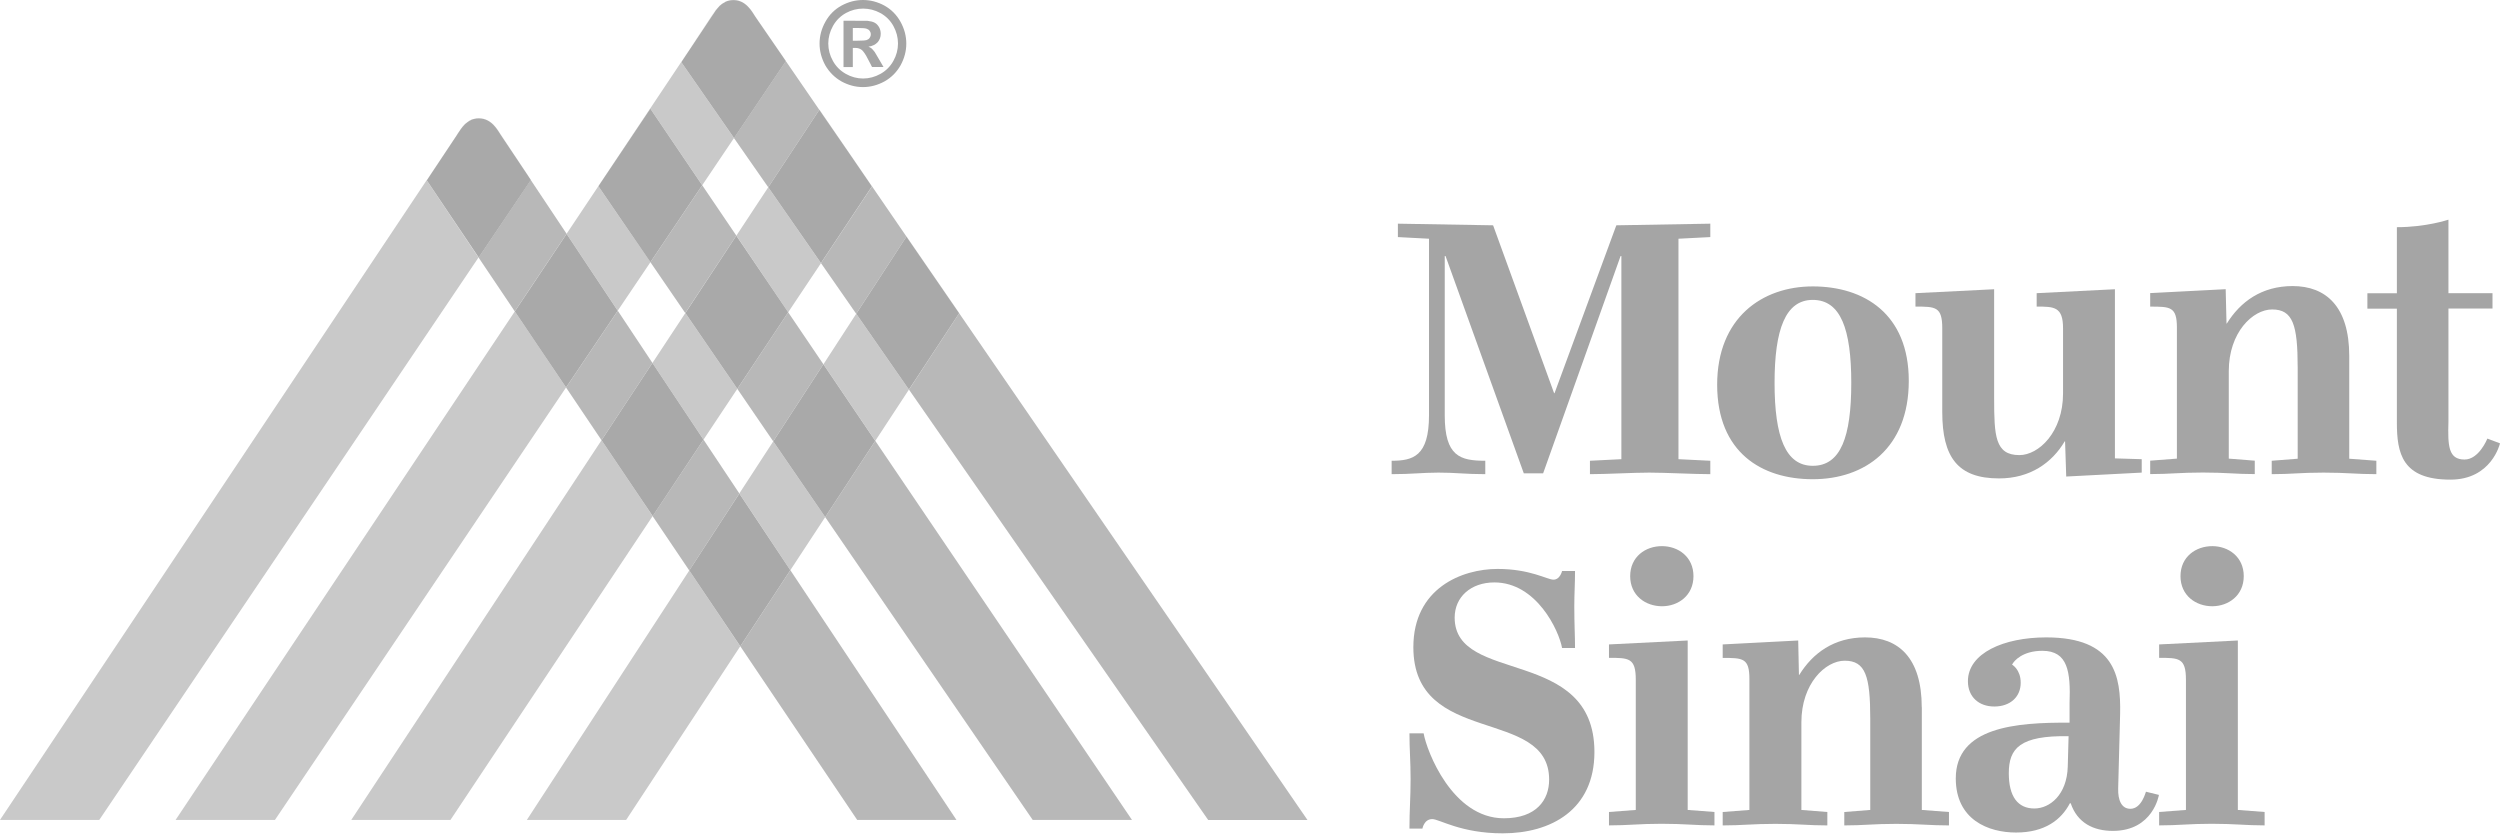
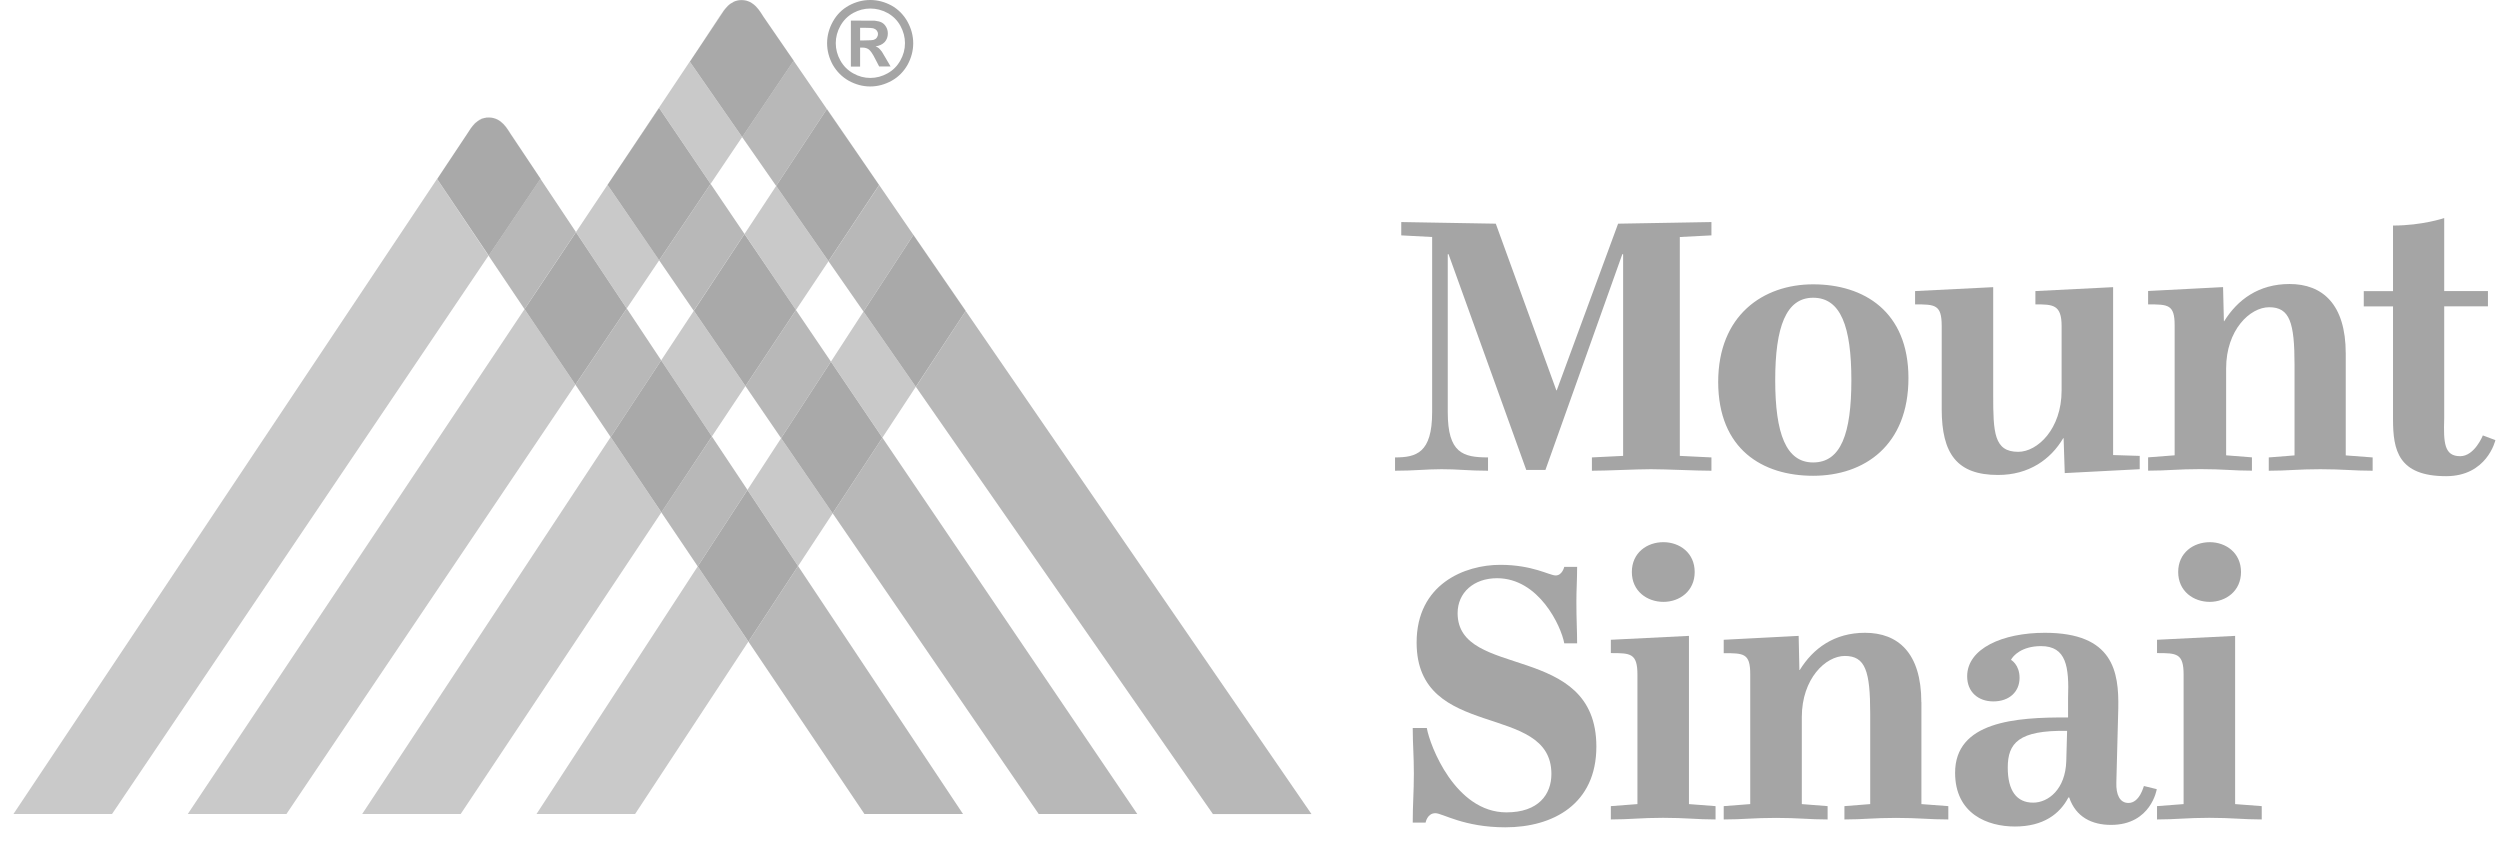
- <svg xmlns="http://www.w3.org/2000/svg" width="96" height="32" viewBox="0 0 96 32" fill="none">
+ <svg xmlns="http://www.w3.org/2000/svg" width="119" height="40" viewBox="0 0 119 40" fill="none">
  <g opacity="0.4">
-     <path d="M28.278 9.047L30.267 11.99L31.525 10.106L29.501 7.191L28.278 9.047Z" fill="#777777" />
-     <path d="M33.486 7.157V7.154L31.465 4.211L31.462 4.218L32.682 5.989L33.486 7.157Z" fill="#777777" />
-     <path d="M26.317 12.021L25.054 13.937L27.015 16.882L28.313 14.932L26.317 12.021Z" fill="#777777" />
-     <path d="M23.099 16.904L13.489 31.485H17.298L25.06 19.819L24.663 19.225L23.099 16.904Z" fill="#777777" />
-     <path d="M34.808 9.085L36.832 12.027L36.835 12.024L34.811 9.082L34.808 9.085Z" fill="#777777" />
-     <path d="M26.468 21.907L20.231 31.485H24.044L28.425 24.818L26.468 21.907Z" fill="#777777" />
-     <path d="M32.878 12.05L31.621 13.987L33.613 16.93H33.61L34.902 14.961L34.699 14.669L32.878 12.05Z" fill="#777777" />
-     <path d="M28.391 18.949V18.952V18.949L29.273 20.274L30.349 21.895L31.687 19.857L29.692 16.949L28.391 18.949Z" fill="#777777" />
-     <path d="M27.982 0.022C27.959 0.028 27.941 0.038 27.919 0.044C27.938 0.038 27.956 0.028 27.982 0.022Z" fill="#777777" />
-     <path d="M24.976 4.173L26.965 7.11V7.113L28.185 5.301L26.158 2.383L23.043 7.053L24.976 4.173Z" fill="#777777" />
-     <path d="M24.976 10.068L23.837 8.407L22.977 7.15L21.757 8.978L23.721 11.93L24.976 10.068Z" fill="#777777" />
-     <path d="M29.014 0.653L30.177 2.346V2.343L29.017 0.653C28.885 0.462 28.66 0.003 28.163 0.003C28.097 0.003 28.038 0.01 27.985 0.025C28.041 0.013 28.097 0.007 28.16 0.007C28.657 0.003 28.882 0.462 29.014 0.653Z" fill="#777777" />
-     <path d="M19.768 11.959L6.743 31.485H10.558L21.736 14.879L20.697 13.334L19.768 11.959Z" fill="#777777" />
-     <path d="M18.374 9.889L16.381 6.924L0 31.485H3.812L18.374 9.889Z" fill="#777777" />
-     <path d="M18.205 4.563C18.152 4.576 18.105 4.595 18.058 4.617C18.105 4.598 18.152 4.579 18.205 4.563Z" fill="#777777" />
-     <path d="M18.386 4.541C18.883 4.541 19.108 5.003 19.24 5.188L20.288 6.761L19.243 5.185C19.112 5 18.886 4.541 18.386 4.541C18.323 4.541 18.264 4.547 18.208 4.56C18.264 4.55 18.32 4.541 18.386 4.541Z" fill="#777777" />
-     <path d="M28.428 24.818L32.916 31.485H36.728L30.349 21.895L29.166 23.694L28.428 24.818Z" fill="#4E4E4E" />
-     <path d="M25.054 13.937L23.722 11.931V11.934L21.736 14.88L23.099 16.905L24.006 15.526L25.054 13.937Z" fill="#4E4E4E" />
-     <path d="M27.015 16.882L25.06 19.819L26.468 21.907L28.391 18.949L27.015 16.882Z" fill="#4E4E4E" />
-     <path d="M21.758 8.978L20.285 6.767L20.306 6.798L20.366 6.89L20.372 6.896L20.381 6.912L18.377 9.889L19.768 11.958L20.247 11.239L21.758 8.978Z" fill="#4E4E4E" />
-     <path d="M17.536 5.191C17.567 5.15 17.605 5.091 17.645 5.025C17.677 4.978 17.711 4.931 17.748 4.884C17.755 4.874 17.761 4.868 17.767 4.858C17.664 4.984 17.589 5.116 17.536 5.191L16.516 6.721L17.536 5.191Z" fill="#4E4E4E" />
-     <path d="M17.946 4.688C17.949 4.688 17.949 4.685 17.946 4.688C17.88 4.732 17.82 4.792 17.77 4.852C17.773 4.849 17.782 4.842 17.786 4.839C17.836 4.786 17.886 4.732 17.946 4.688Z" fill="#4E4E4E" />
-     <path d="M18.058 4.616C18.027 4.632 17.998 4.654 17.97 4.673C17.97 4.673 17.973 4.673 17.977 4.67C18.005 4.651 18.03 4.632 18.058 4.616Z" fill="#4E4E4E" />
-     <path d="M25.054 13.937L27.015 16.883L25.054 13.937Z" fill="#4E4E4E" />
-     <path d="M23.099 16.905L24.01 15.526L23.099 16.905L24.663 19.226L23.099 16.905Z" fill="#4E4E4E" />
-     <path d="M28.391 18.952V18.949L26.465 21.907L28.391 18.952Z" fill="#4E4E4E" />
-     <path d="M30.349 21.895L29.166 23.697L30.349 21.895L29.27 20.274L30.349 21.895Z" fill="#4E4E4E" />
-     <path d="M23.721 11.93L21.757 8.981L23.721 11.93Z" fill="#4E4E4E" />
-     <path d="M19.768 11.958L20.25 11.239L19.768 11.958L20.697 13.334L19.768 11.958Z" fill="#4E4E4E" />
-     <path d="M19.237 5.191C19.105 5.003 18.88 4.544 18.383 4.544C18.883 4.544 19.108 5.003 19.237 5.191Z" fill="#4E4E4E" />
-     <path d="M17.645 5.025C17.673 4.981 17.711 4.931 17.748 4.884C17.714 4.931 17.676 4.981 17.645 5.025Z" fill="#4E4E4E" />
-     <path d="M19.237 5.191L20.306 6.802L20.285 6.764L19.237 5.191Z" fill="#4E4E4E" />
-     <path d="M18.202 4.563C18.149 4.576 18.102 4.595 18.058 4.617C18.027 4.629 18.001 4.651 17.976 4.67C18.042 4.626 18.118 4.589 18.202 4.563Z" fill="#4E4E4E" />
-     <path d="M20.372 6.896L20.382 6.912L18.374 9.886L20.382 6.912L20.372 6.896Z" fill="#4E4E4E" />
-     <path d="M17.789 4.84C17.836 4.786 17.886 4.736 17.949 4.689C17.886 4.733 17.833 4.783 17.789 4.84Z" fill="#4E4E4E" />
-     <path d="M27.722 0.148C27.722 0.148 27.725 0.148 27.725 0.145C27.656 0.195 27.6 0.251 27.546 0.311C27.549 0.308 27.556 0.305 27.559 0.298C27.609 0.245 27.662 0.195 27.722 0.148Z" fill="#4E4E4E" />
-     <path d="M32.879 12.05L34.809 9.085L33.486 7.157L31.525 10.103L32.879 12.05Z" fill="#4E4E4E" />
-     <path d="M29.501 7.192L31.462 4.218L30.176 2.346L28.184 5.301L29.501 7.192Z" fill="#4E4E4E" />
-     <path d="M27.916 0.047C27.853 0.069 27.794 0.098 27.743 0.132C27.743 0.132 27.747 0.132 27.75 0.129C27.803 0.094 27.856 0.066 27.916 0.047Z" fill="#4E4E4E" />
-     <path d="M34.905 14.961L46.395 31.489H50.208L36.832 12.028L34.905 14.961Z" fill="#4E4E4E" />
-     <path d="M27.312 0.65C27.343 0.606 27.38 0.546 27.424 0.477C27.452 0.436 27.487 0.389 27.521 0.342C27.527 0.333 27.534 0.326 27.54 0.317C27.434 0.443 27.362 0.574 27.305 0.65L26.154 2.383L26.267 2.211L27.312 0.65Z" fill="#4E4E4E" />
-     <path d="M32.682 5.989L31.462 4.214L32.682 5.989Z" fill="#4E4E4E" />
-     <path d="M32.879 12.05L34.808 9.085L32.879 12.05Z" fill="#4E4E4E" />
-     <path d="M36.832 12.028L34.905 14.961L34.702 14.669L34.905 14.961L36.832 12.028Z" fill="#4E4E4E" />
-     <path d="M27.562 0.299C27.609 0.245 27.659 0.195 27.722 0.148C27.662 0.195 27.609 0.245 27.562 0.299Z" fill="#4E4E4E" />
-     <path d="M27.979 0.022C27.957 0.028 27.938 0.038 27.916 0.044C27.856 0.066 27.8 0.094 27.75 0.126C27.819 0.085 27.891 0.044 27.979 0.022Z" fill="#4E4E4E" />
-     <path d="M27.424 0.48C27.453 0.436 27.487 0.392 27.522 0.345C27.487 0.389 27.453 0.436 27.424 0.48Z" fill="#4E4E4E" />
-     <path d="M33.486 7.157L32.682 5.989L33.486 7.157Z" fill="#292929" />
-     <path d="M29.501 7.191L31.524 10.102L29.501 7.191Z" fill="#292929" />
-     <path d="M31.525 10.103L33.482 7.157L31.525 10.103Z" fill="#292929" />
-     <path d="M31.462 4.217L29.501 7.191L31.462 4.217Z" fill="#292929" />
-     <path d="M31.524 10.102L33.482 7.157L32.682 5.988L31.462 4.217L29.501 7.191L31.524 10.102Z" fill="#292929" />
-     <path d="M32.879 12.05L34.699 14.669L32.879 12.05Z" fill="#292929" />
-     <path d="M34.808 9.085L36.832 12.028L34.808 9.085Z" fill="#292929" />
-     <path d="M32.879 12.05L34.699 14.669L34.902 14.961L36.832 12.028L34.808 9.085L32.879 12.05Z" fill="#292929" />
-     <path d="M22.977 7.151L23.043 7.05L22.977 7.151Z" fill="#4E4E4E" />
-     <path d="M24.976 10.068L26.314 12.021L28.275 9.047L26.965 7.113L26.158 8.312L24.976 10.068Z" fill="#4E4E4E" />
-     <path d="M39.656 31.485H43.468L33.611 16.929L31.687 19.856L39.656 31.485Z" fill="#4E4E4E" />
-     <path d="M30.267 11.993L28.313 14.932L29.692 16.949L30.17 16.214L31.618 13.987L30.267 11.993Z" fill="#4E4E4E" />
-     <path d="M26.318 12.021L28.313 14.932L26.318 12.021Z" fill="#4E4E4E" />
-     <path d="M31.687 19.857L29.692 16.949L30.17 16.214L29.692 16.949L31.687 19.857L33.61 16.93L31.687 19.857Z" fill="#4E4E4E" />
-     <path d="M26.965 7.113L26.158 8.312L26.965 7.113Z" fill="#4E4E4E" />
-     <path d="M22.977 7.151L24.973 4.17L23.043 7.05L22.977 7.151L23.837 8.407L22.977 7.151Z" fill="#4E4E4E" />
-     <path d="M27.725 0.145C27.731 0.142 27.738 0.135 27.744 0.132C27.741 0.135 27.731 0.142 27.725 0.145Z" fill="#292929" />
-     <path d="M27.543 0.318C27.543 0.318 27.547 0.314 27.55 0.311C27.547 0.314 27.543 0.318 27.543 0.318Z" fill="#292929" />
-     <path d="M28.184 5.301L26.154 2.383L28.184 5.301Z" fill="#292929" />
-     <path d="M28.16 0C28.094 0 28.038 0.009 27.984 0.019C27.981 0.019 27.981 0.019 27.978 0.019C28.035 0.009 28.094 0 28.16 0Z" fill="#292929" />
-     <path d="M30.177 2.343L29.014 0.65L30.177 2.343Z" fill="#292929" />
-     <path d="M27.309 0.65C27.343 0.609 27.378 0.546 27.425 0.48C27.381 0.546 27.343 0.609 27.309 0.65Z" fill="#292929" />
-     <path d="M27.753 0.129C27.753 0.129 27.75 0.129 27.747 0.132C27.741 0.135 27.734 0.141 27.728 0.145C27.728 0.145 27.725 0.145 27.725 0.148C27.731 0.141 27.744 0.135 27.753 0.129Z" fill="#292929" />
-     <path d="M27.562 0.298C27.559 0.301 27.55 0.308 27.55 0.311C27.547 0.311 27.547 0.314 27.543 0.317C27.534 0.327 27.531 0.333 27.525 0.345C27.537 0.33 27.55 0.314 27.562 0.298Z" fill="#292929" />
-     <path d="M27.312 0.65L26.27 2.211L26.154 2.383L27.312 0.65Z" fill="#292929" />
-     <path d="M28.184 5.301L30.176 2.346L28.184 5.301Z" fill="#292929" />
-     <path d="M29.013 0.653C28.885 0.462 28.657 0.003 28.163 0.003C28.097 0.003 28.038 0.01 27.981 0.025C27.894 0.047 27.822 0.085 27.753 0.132C27.744 0.138 27.731 0.145 27.722 0.151C27.662 0.195 27.609 0.248 27.565 0.302C27.553 0.314 27.537 0.333 27.525 0.349C27.487 0.393 27.456 0.44 27.428 0.484C27.384 0.55 27.346 0.613 27.315 0.653L26.161 2.387L28.188 5.304L30.18 2.349L29.013 0.653Z" fill="#292929" />
-     <path d="M23.838 8.407L24.976 10.069L24.979 10.065L23.838 8.407Z" fill="#292929" />
-     <path d="M26.965 7.113L24.976 4.17V4.174L26.965 7.113Z" fill="#292929" />
-     <path d="M24.976 10.068L26.158 8.312L24.976 10.068Z" fill="#292929" />
-     <path d="M26.158 8.312L26.965 7.113L24.973 4.173L22.977 7.15L23.837 8.407L24.976 10.068L26.158 8.312Z" fill="#292929" />
-     <path d="M28.275 9.05L30.267 11.993L28.275 9.05Z" fill="#292929" />
-     <path d="M28.313 14.932L30.267 11.993V11.99L28.313 14.932Z" fill="#292929" />
-     <path d="M28.275 9.048L26.318 12.022L28.275 9.051V9.048Z" fill="#292929" />
-     <path d="M28.275 9.05L26.318 12.021L28.313 14.932L30.268 11.99L28.275 9.05Z" fill="#292929" />
-     <path d="M33.61 16.93L31.618 13.987L33.61 16.93Z" fill="#292929" />
-     <path d="M31.618 13.987L30.17 16.217L31.618 13.987Z" fill="#292929" />
-     <path d="M30.17 16.214L29.692 16.949L31.687 19.857L33.61 16.93L31.618 13.987L30.17 16.214Z" fill="#292929" />
-     <path d="M17.77 4.858C17.77 4.858 17.77 4.853 17.776 4.853C17.77 4.858 17.77 4.858 17.77 4.858Z" fill="#292929" />
-     <path d="M17.948 4.685C17.954 4.682 17.961 4.676 17.967 4.673C17.964 4.676 17.957 4.682 17.948 4.685Z" fill="#292929" />
-     <path d="M16.381 6.924L16.516 6.72L16.381 6.924Z" fill="#292929" />
-     <path d="M18.377 9.889L16.382 6.925H16.378L18.377 9.889Z" fill="#292929" />
-     <path d="M18.387 4.541C18.324 4.541 18.264 4.547 18.208 4.56H18.205C18.258 4.55 18.318 4.541 18.387 4.541Z" fill="#292929" />
-     <path d="M17.789 4.839C17.786 4.843 17.777 4.849 17.773 4.852C17.773 4.852 17.773 4.855 17.77 4.855C17.764 4.864 17.758 4.874 17.751 4.88C17.761 4.868 17.777 4.852 17.789 4.839Z" fill="#292929" />
-     <path d="M17.976 4.669C17.976 4.669 17.973 4.669 17.97 4.673C17.964 4.676 17.957 4.682 17.951 4.685L17.948 4.688C17.954 4.682 17.967 4.676 17.976 4.669Z" fill="#292929" />
-     <path d="M16.381 6.925L17.538 5.188L16.516 6.721L16.381 6.925Z" fill="#292929" />
-     <path d="M20.366 6.89L20.306 6.802L20.372 6.896L20.366 6.89Z" fill="#292929" />
-     <path d="M17.535 5.191C17.567 5.151 17.605 5.091 17.645 5.025C17.605 5.091 17.567 5.147 17.535 5.191Z" fill="#292929" />
-     <path d="M19.237 5.191C19.109 5.003 18.884 4.544 18.386 4.544C18.321 4.544 18.261 4.551 18.205 4.566C18.12 4.588 18.046 4.626 17.98 4.67C17.97 4.676 17.958 4.683 17.952 4.689C17.889 4.733 17.839 4.786 17.792 4.836C17.78 4.852 17.764 4.865 17.755 4.88C17.714 4.928 17.68 4.978 17.651 5.022C17.608 5.085 17.57 5.144 17.542 5.188L16.388 6.925L18.383 9.889L20.388 6.915L20.378 6.9L20.313 6.802L19.237 5.191Z" fill="#292929" />
-     <path d="M20.694 13.334L21.736 14.879L20.694 13.334Z" fill="#292929" />
-     <path d="M21.758 8.978L20.25 11.239L21.758 8.978Z" fill="#292929" />
-     <path d="M23.722 11.931L21.736 14.88L23.722 11.931Z" fill="#292929" />
-     <path d="M20.25 11.239L19.768 11.959L20.694 13.334L21.736 14.879L23.722 11.933L21.758 8.981L20.25 11.239Z" fill="#292929" />
-     <path d="M24.663 19.226L25.06 19.819L24.663 19.226Z" fill="#292929" />
-     <path d="M25.054 13.937L24.006 15.526L25.054 13.937Z" fill="#292929" />
-     <path d="M27.015 16.882L25.06 19.819L27.015 16.882Z" fill="#292929" />
-     <path d="M24.006 15.526L23.099 16.905L24.663 19.225L25.064 19.819L27.015 16.883L25.054 13.937L24.006 15.526Z" fill="#292929" />
-     <path d="M26.467 21.907L28.425 24.818L26.467 21.907Z" fill="#292929" />
-     <path d="M28.391 18.952L29.27 20.274L28.391 18.952Z" fill="#292929" />
-     <path d="M28.428 24.819L29.166 23.694L28.428 24.819Z" fill="#292929" />
-     <path d="M28.428 24.818L29.166 23.694L30.349 21.895L29.27 20.274L28.391 18.952L26.467 21.907L28.428 24.818Z" fill="#292929" />
-     <path d="M32.748 1.84H32.841C32.941 1.84 33.023 1.865 33.088 1.915C33.154 1.966 33.239 2.088 33.336 2.283L33.486 2.572H33.926L33.717 2.214C33.645 2.088 33.601 2.013 33.589 1.997C33.536 1.931 33.498 1.884 33.47 1.862C33.442 1.837 33.398 1.815 33.348 1.793C33.498 1.771 33.614 1.714 33.698 1.626C33.779 1.535 33.82 1.425 33.82 1.297C33.82 1.202 33.798 1.118 33.755 1.042C33.711 0.967 33.658 0.91 33.589 0.873C33.52 0.835 33.429 0.813 33.314 0.8C33.273 0.797 33.082 0.797 32.748 0.797H32.391V2.575H32.748V1.84ZM32.748 1.074H32.891C33.098 1.074 33.226 1.083 33.276 1.102C33.326 1.118 33.367 1.146 33.395 1.184C33.423 1.221 33.439 1.265 33.439 1.316C33.439 1.369 33.423 1.413 33.395 1.454C33.367 1.495 33.326 1.523 33.279 1.538C33.229 1.554 33.101 1.564 32.891 1.564H32.748V1.074Z" fill="#1D1D1D" />
-     <path d="M32.31 3.125C32.572 3.269 32.851 3.344 33.138 3.344C33.426 3.344 33.704 3.269 33.967 3.125C34.23 2.977 34.433 2.77 34.583 2.506C34.727 2.242 34.802 1.963 34.802 1.674C34.802 1.382 34.727 1.102 34.577 0.832C34.427 0.565 34.22 0.358 33.961 0.214C33.698 0.072 33.423 0 33.138 0C32.854 0 32.578 0.072 32.316 0.214C32.053 0.358 31.847 0.562 31.697 0.832C31.547 1.099 31.471 1.382 31.471 1.674C31.471 1.963 31.547 2.242 31.69 2.506C31.844 2.77 32.05 2.977 32.31 3.125ZM31.987 0.995C32.109 0.779 32.275 0.616 32.485 0.499C32.694 0.386 32.913 0.33 33.145 0.33C33.373 0.33 33.595 0.386 33.804 0.499C34.017 0.616 34.183 0.779 34.305 0.995C34.424 1.212 34.483 1.435 34.483 1.671C34.483 1.906 34.424 2.129 34.305 2.34C34.186 2.553 34.02 2.72 33.811 2.836C33.598 2.955 33.376 3.015 33.142 3.015C32.91 3.015 32.688 2.955 32.478 2.836C32.266 2.716 32.1 2.55 31.984 2.34C31.866 2.129 31.806 1.903 31.806 1.671C31.806 1.438 31.866 1.212 31.987 0.995Z" fill="#1D1D1D" />
-     <path d="M57.035 18.208V17.693C56.069 17.693 55.478 17.526 55.478 15.947V9.832H55.509L58.514 18.176H59.256L62.23 9.832H62.261V17.633L61.054 17.693V18.208C61.657 18.208 62.73 18.148 63.334 18.148C63.937 18.148 65.073 18.208 65.676 18.208V17.693L64.453 17.633V9.167L65.676 9.104V8.589L62.067 8.652L59.694 15.099H59.678L57.335 8.652L53.679 8.589V9.104L54.874 9.167V15.947C54.874 17.526 54.255 17.693 53.439 17.693V18.208C54.192 18.208 54.633 18.148 55.237 18.148C55.844 18.145 56.281 18.208 57.035 18.208Z" fill="#1D1D1D" />
-     <path d="M69.61 18.402C71.602 18.402 73.297 17.219 73.297 14.625C73.297 12.046 71.574 10.998 69.61 10.998C67.674 10.998 65.939 12.197 65.939 14.775C65.942 17.372 67.646 18.402 69.61 18.402ZM69.61 11.516C70.683 11.516 71.089 12.64 71.089 14.703C71.089 16.782 70.683 17.887 69.61 17.887C68.566 17.887 68.143 16.779 68.143 14.703C68.143 12.64 68.566 11.516 69.61 11.516Z" fill="#1D1D1D" />
-     <path d="M79.284 16.948H79.299L79.343 18.299L82.242 18.148V17.633L81.213 17.602V11.107L78.208 11.258V11.773C78.874 11.773 79.221 11.773 79.221 12.605V15.108C79.221 16.597 78.286 17.476 77.545 17.476C76.606 17.476 76.575 16.732 76.575 15.278V11.107L73.554 11.258V11.773C74.323 11.773 74.583 11.773 74.583 12.605V15.821C74.583 17.551 75.174 18.371 76.76 18.371C77.954 18.374 78.802 17.768 79.284 16.948Z" fill="#1D1D1D" />
-     <path d="M90.211 13.67C90.211 11.758 89.304 10.985 88.037 10.985C86.843 10.985 86.026 11.591 85.51 12.424H85.498L85.466 11.105L82.567 11.255V11.774C83.337 11.774 83.593 11.774 83.593 12.578V17.611L82.567 17.69V18.205C83.305 18.205 83.715 18.145 84.591 18.145C85.466 18.145 85.861 18.205 86.583 18.205V17.69L85.585 17.611V14.248C85.585 12.763 86.508 11.883 87.249 11.883C88.047 11.883 88.231 12.474 88.231 14.113V17.615L87.234 17.693V18.208C87.975 18.208 88.35 18.148 89.226 18.148C90.105 18.148 90.511 18.208 91.252 18.208V17.693L90.211 17.615V13.67Z" fill="#1D1D1D" />
-     <path d="M94.639 17.646C94.02 17.646 93.992 17.131 94.02 16.189V11.849H95.712V11.258H94.02V8.435C94.02 8.435 93.175 8.724 92.04 8.724V11.261H90.908V11.852H92.04V16.22C92.04 17.404 92.237 18.418 94.095 18.418C95.671 18.418 95.993 17.049 95.999 17.027V17.024L95.515 16.842C95.515 16.842 95.196 17.646 94.639 17.646Z" fill="#1D1D1D" />
-     <path d="M55.859 23.716C55.859 22.927 56.478 22.365 57.385 22.365C59.002 22.365 59.865 24.215 59.984 24.884H60.481C60.481 24.4 60.453 23.989 60.453 23.276C60.453 22.792 60.481 22.428 60.481 21.926H59.984C59.984 21.926 59.909 22.259 59.653 22.259C59.412 22.259 58.761 21.847 57.507 21.847C56.131 21.847 54.273 22.591 54.273 24.852C54.273 28.69 59.487 27.129 59.487 29.937C59.487 30.725 58.99 31.422 57.748 31.422C55.772 31.422 54.786 28.844 54.667 28.159H54.123C54.123 28.781 54.167 29.221 54.167 29.921C54.167 30.649 54.123 31.089 54.123 31.818H54.621C54.621 31.818 54.683 31.453 54.999 31.453C55.271 31.453 56.1 32 57.704 32C59.549 32 61.226 31.105 61.226 28.875C61.223 24.808 55.859 26.297 55.859 23.716Z" fill="#1D1D1D" />
-     <path d="M64.807 24.595L61.785 24.746V25.261C62.542 25.261 62.814 25.261 62.814 26.096V31.102L61.785 31.18V31.695C62.527 31.695 62.933 31.633 63.809 31.633C64.685 31.633 65.11 31.695 65.835 31.695V31.18L64.807 31.102V24.595Z" fill="#1D1D1D" />
-     <path d="M62.599 22.124C62.599 22.869 63.19 23.28 63.822 23.28C64.441 23.28 65.029 22.869 65.029 22.124C65.029 21.38 64.441 20.972 63.822 20.972C63.187 20.969 62.599 21.38 62.599 22.124Z" fill="#1D1D1D" />
-     <path d="M73.795 27.161C73.795 25.249 72.888 24.476 71.618 24.476C70.424 24.476 69.607 25.082 69.094 25.914H69.079L69.051 24.595L66.151 24.746V25.264C66.921 25.264 67.177 25.264 67.177 26.068V31.102L66.151 31.181V31.696C66.89 31.696 67.299 31.636 68.175 31.636C69.051 31.636 69.445 31.696 70.17 31.696V31.181L69.173 31.102V27.736C69.173 26.25 70.095 25.371 70.836 25.371C71.634 25.371 71.818 25.962 71.818 27.601V31.102L70.821 31.181V31.696C71.562 31.696 71.94 31.636 72.816 31.636C73.692 31.636 74.098 31.696 74.84 31.696V31.181L73.798 31.102V27.161H73.795Z" fill="#1D1D1D" />
-     <path d="M81.807 31.058C81.473 31.058 81.323 30.738 81.338 30.27L81.413 27.403C81.441 25.977 81.219 24.476 78.574 24.476C76.941 24.476 75.568 25.082 75.568 26.159C75.568 26.765 75.993 27.13 76.581 27.13C77.201 27.13 77.595 26.753 77.595 26.219C77.595 25.704 77.263 25.522 77.263 25.522C77.338 25.371 77.67 24.991 78.427 24.991C79.409 24.991 79.515 25.795 79.471 27.007V27.751C77.416 27.736 75.102 27.918 75.102 29.89C75.102 31.482 76.356 31.969 77.416 31.969C78.517 31.969 79.152 31.482 79.484 30.845H79.515C79.771 31.602 80.391 31.906 81.132 31.906C82.686 31.906 82.902 30.524 82.902 30.524L82.405 30.402C82.395 30.405 82.245 31.058 81.807 31.058ZM79.402 29.435C79.371 30.527 78.708 31.046 78.12 31.046C77.485 31.046 77.138 30.59 77.138 29.692C77.138 28.738 77.56 28.238 79.434 28.27L79.402 29.435Z" fill="#1D1D1D" />
-     <path d="M86.16 22.124C86.16 21.38 85.57 20.972 84.953 20.972C84.319 20.972 83.731 21.38 83.731 22.124C83.731 22.869 84.322 23.28 84.953 23.28C85.57 23.277 86.16 22.869 86.16 22.124Z" fill="#1D1D1D" />
-     <path d="M85.933 24.595L82.911 24.746V25.261C83.668 25.261 83.94 25.261 83.94 26.096V31.102L82.911 31.18V31.695C83.653 31.695 84.062 31.633 84.935 31.633C85.814 31.633 86.236 31.695 86.961 31.695V31.18L85.933 31.102V24.595Z" fill="#1D1D1D" />
+     <path d="M35.441 11.134L37.888 14.755L39.436 12.436L36.946 8.85L35.441 11.134Z" fill="#777777" />
+     <path d="M41.849 8.808V8.804L39.363 5.183L39.359 5.191L40.86 7.37L41.849 8.808Z" fill="#777777" />
+     <path d="M33.027 14.793L31.473 17.151L33.886 20.776L35.483 18.376L33.027 14.793Z" fill="#777777" />
+     <path d="M29.067 20.803L17.24 38.747H21.928L31.48 24.39L30.992 23.659L29.067 20.803Z" fill="#777777" />
+     <path d="M43.477 11.18L45.967 14.801L45.971 14.797L43.48 11.176L43.477 11.18Z" fill="#777777" />
+     <path d="M33.212 26.96L25.538 38.747H30.23L35.621 30.542L33.212 26.96Z" fill="#777777" />
+     <path d="M41.102 14.829L39.554 17.213L42.006 20.834H42.002L43.592 18.411L43.342 18.052L41.102 14.829Z" fill="#777777" />
+     <path d="M35.579 23.319V23.323V23.319L36.665 24.95L37.989 26.944L39.636 24.436L37.181 20.858L35.579 23.319Z" fill="#777777" />
+     <path d="M35.075 0.027C35.048 0.035 35.025 0.047 34.998 0.054C35.021 0.047 35.044 0.035 35.075 0.027Z" fill="#777777" />
+     <path d="M31.377 5.136L33.824 8.749V8.753L35.325 6.523L32.831 2.933L28.998 8.68L31.377 5.136Z" fill="#777777" />
+     <path d="M31.376 12.39L29.975 10.345L28.917 8.8L27.416 11.049L29.833 14.681L31.376 12.39Z" fill="#777777" />
+     <path d="M36.345 0.804L37.777 2.887V2.883L36.349 0.804C36.188 0.568 35.91 0.004 35.298 0.004C35.218 0.004 35.145 0.012 35.079 0.031C35.148 0.016 35.218 0.008 35.295 0.008C35.907 0.004 36.184 0.568 36.345 0.804Z" fill="#777777" />
+     <path d="M24.968 14.716L8.938 38.746H13.634L27.389 18.311L26.111 16.409L24.968 14.716Z" fill="#777777" />
+     <path d="M23.252 12.17L20.8 8.522L0.64 38.747H5.332L23.252 12.17Z" fill="#777777" />
+     <path d="M23.044 5.616C22.979 5.631 22.921 5.654 22.863 5.681C22.921 5.658 22.979 5.635 23.044 5.616Z" fill="#777777" />
+     <path d="M23.267 5.588C23.879 5.588 24.156 6.156 24.318 6.384L25.607 8.321L24.321 6.381C24.16 6.153 23.883 5.588 23.267 5.588C23.19 5.588 23.117 5.596 23.047 5.612C23.117 5.6 23.186 5.588 23.267 5.588Z" fill="#777777" />
+     <path d="M35.625 30.542L41.148 38.747H45.84L37.988 26.944L36.533 29.159L35.625 30.542Z" fill="#4E4E4E" />
+     <path d="M31.473 17.152L29.833 14.682V14.686L27.389 18.311L29.067 20.804L30.184 19.107L31.473 17.152Z" fill="#4E4E4E" />
+     <path d="M33.886 20.776L31.48 24.389L33.212 26.959L35.579 23.319L33.886 20.776Z" fill="#4E4E4E" />
+     <path d="M27.416 11.048L25.603 8.328L25.63 8.366L25.703 8.478L25.711 8.486L25.723 8.506L23.256 12.169L24.968 14.716L25.557 13.831L27.416 11.048Z" fill="#4E4E4E" />
+     <path d="M22.221 6.388C22.259 6.338 22.305 6.265 22.355 6.184C22.394 6.126 22.436 6.068 22.482 6.01C22.49 5.998 22.498 5.99 22.505 5.979C22.378 6.133 22.286 6.296 22.221 6.388L20.966 8.27L22.221 6.388Z" fill="#4E4E4E" />
+     <path d="M22.725 5.77C22.729 5.77 22.729 5.766 22.725 5.77C22.644 5.824 22.57 5.897 22.509 5.971C22.512 5.967 22.524 5.959 22.528 5.955C22.59 5.889 22.652 5.824 22.725 5.77Z" fill="#4E4E4E" />
+     <path d="M22.863 5.681C22.825 5.7 22.79 5.727 22.755 5.751C22.755 5.751 22.759 5.751 22.763 5.747C22.798 5.724 22.829 5.7 22.863 5.681Z" fill="#4E4E4E" />
+     <path d="M31.473 17.151L33.886 20.776L31.473 17.151Z" fill="#4E4E4E" />
+     <path d="M29.067 20.804L30.187 19.107L29.067 20.804L30.992 23.66L29.067 20.804Z" fill="#4E4E4E" />
+     <path d="M35.579 23.323V23.319L33.208 26.959L35.579 23.323Z" fill="#4E4E4E" />
+     <path d="M37.989 26.944L36.534 29.163L37.989 26.944L36.661 24.95L37.989 26.944Z" fill="#4E4E4E" />
+     <path d="M29.833 14.681L27.416 11.053L29.833 14.681Z" fill="#4E4E4E" />
+     <path d="M24.968 14.716L25.561 13.832L24.968 14.716L26.111 16.409L24.968 14.716Z" fill="#4E4E4E" />
+     <path d="M24.314 6.389C24.152 6.157 23.875 5.593 23.263 5.593C23.879 5.593 24.156 6.157 24.314 6.389Z" fill="#4E4E4E" />
+     <path d="M22.355 6.184C22.39 6.13 22.436 6.068 22.482 6.01C22.44 6.068 22.393 6.13 22.355 6.184Z" fill="#4E4E4E" />
+     <path d="M24.314 6.388L25.63 8.371L25.603 8.324L24.314 6.388Z" fill="#4E4E4E" />
+     <path d="M23.041 5.616C22.975 5.631 22.917 5.654 22.863 5.681C22.825 5.697 22.794 5.724 22.763 5.747C22.844 5.693 22.936 5.647 23.041 5.616Z" fill="#4E4E4E" />
+     <path d="M25.711 8.486L25.723 8.506L23.252 12.165L25.723 8.506L25.711 8.486Z" fill="#4E4E4E" />
+     <path d="M22.532 5.956C22.59 5.89 22.651 5.828 22.729 5.77C22.651 5.824 22.586 5.886 22.532 5.956Z" fill="#4E4E4E" />
+     <path d="M34.756 0.182C34.756 0.182 34.76 0.182 34.76 0.178C34.675 0.24 34.605 0.309 34.54 0.383C34.544 0.379 34.551 0.375 34.555 0.367C34.617 0.302 34.683 0.24 34.756 0.182Z" fill="#4E4E4E" />
+     <path d="M41.102 14.829L43.477 11.181L41.849 8.808L39.436 12.433L41.102 14.829Z" fill="#4E4E4E" />
+     <path d="M36.945 8.851L39.358 5.191L37.776 2.888L35.325 6.524L36.945 8.851Z" fill="#4E4E4E" />
+     <path d="M34.995 0.059C34.918 0.086 34.844 0.12 34.782 0.163C34.782 0.163 34.786 0.163 34.79 0.159C34.856 0.117 34.922 0.082 34.995 0.059Z" fill="#4E4E4E" />
+     <path d="M43.596 18.412L57.736 38.751H62.428L45.967 14.802L43.596 18.412Z" fill="#4E4E4E" />
+     <path d="M34.251 0.8C34.289 0.746 34.336 0.672 34.39 0.587C34.424 0.537 34.467 0.479 34.509 0.421C34.517 0.41 34.524 0.402 34.532 0.39C34.401 0.545 34.313 0.707 34.243 0.8L32.827 2.933L32.966 2.721L34.251 0.8Z" fill="#4E4E4E" />
+     <path d="M40.86 7.37L39.359 5.186L40.86 7.37Z" fill="#4E4E4E" />
+     <path d="M41.102 14.829L43.477 11.181L41.102 14.829Z" fill="#4E4E4E" />
+     <path d="M45.967 14.802L43.596 18.412L43.346 18.052L43.596 18.412L45.967 14.802Z" fill="#4E4E4E" />
+     <path d="M34.559 0.367C34.617 0.302 34.679 0.24 34.756 0.182C34.682 0.24 34.617 0.302 34.559 0.367Z" fill="#4E4E4E" />
+     <path d="M35.072 0.027C35.045 0.035 35.022 0.047 34.995 0.054C34.921 0.081 34.852 0.116 34.79 0.155C34.875 0.105 34.964 0.054 35.072 0.027Z" fill="#4E4E4E" />
+     <path d="M34.39 0.591C34.425 0.537 34.467 0.483 34.51 0.425C34.467 0.479 34.425 0.537 34.39 0.591Z" fill="#4E4E4E" />
+     <path d="M41.849 8.808L40.86 7.37L41.849 8.808Z" fill="#292929" />
+     <path d="M36.945 8.85L39.435 12.433L36.945 8.85Z" fill="#292929" />
+     <path d="M39.436 12.433L41.845 8.808L39.436 12.433Z" fill="#292929" />
+     <path d="M39.358 5.19L36.945 8.85L39.358 5.19Z" fill="#292929" />
+     <path d="M39.435 12.432L41.845 8.807L40.859 7.37L39.358 5.19L36.945 8.85L39.435 12.432Z" fill="#292929" />
+     <path d="M41.102 14.829L43.342 18.052L41.102 14.829Z" fill="#292929" />
+     <path d="M43.477 11.181L45.967 14.802L43.477 11.181Z" fill="#292929" />
+     <path d="M41.102 14.829L43.342 18.052L43.592 18.412L45.967 14.802L43.477 11.181L41.102 14.829Z" fill="#292929" />
+     <path d="M28.917 8.8L28.998 8.676L28.917 8.8Z" fill="#4E4E4E" />
+     <path d="M31.376 12.39L33.023 14.794L35.436 11.134L33.824 8.753L32.831 10.229L31.376 12.39Z" fill="#4E4E4E" />
+     <path d="M49.442 38.746H54.134L42.002 20.834L39.636 24.435L49.442 38.746Z" fill="#4E4E4E" />
+     <path d="M37.888 14.759L35.483 18.376L37.18 20.857L37.769 19.953L39.551 17.213L37.888 14.759Z" fill="#4E4E4E" />
+     <path d="M33.028 14.793L35.483 18.376L33.028 14.793Z" fill="#4E4E4E" />
+     <path d="M39.635 24.436L37.18 20.857L37.769 19.953L37.18 20.857L39.635 24.436L42.002 20.834L39.635 24.436Z" fill="#4E4E4E" />
+     <path d="M33.824 8.753L32.831 10.229L33.824 8.753Z" fill="#4E4E4E" />
+     <path d="M28.917 8.8L31.372 5.133L28.998 8.676L28.917 8.8L29.975 10.346L28.917 8.8Z" fill="#4E4E4E" />
+     <path d="M34.76 0.178C34.767 0.174 34.775 0.167 34.783 0.163C34.779 0.167 34.767 0.174 34.76 0.178Z" fill="#292929" />
+     <path d="M34.536 0.391C34.536 0.391 34.54 0.387 34.544 0.383C34.54 0.387 34.536 0.391 34.536 0.391Z" fill="#292929" />
+     <path d="M35.325 6.523L32.827 2.933L35.325 6.523Z" fill="#292929" />
+     <path d="M35.295 0C35.214 0 35.145 0.012 35.079 0.023C35.075 0.023 35.075 0.023 35.071 0.023C35.141 0.012 35.214 0 35.295 0Z" fill="#292929" />
+     <path d="M37.777 2.883L36.345 0.8L37.777 2.883Z" fill="#292929" />
+     <path d="M34.247 0.8C34.29 0.75 34.332 0.673 34.39 0.591C34.336 0.673 34.29 0.75 34.247 0.8Z" fill="#292929" />
+     <path d="M34.794 0.159C34.794 0.159 34.79 0.159 34.787 0.163C34.779 0.167 34.771 0.174 34.763 0.178C34.763 0.178 34.76 0.178 34.76 0.182C34.767 0.174 34.783 0.167 34.794 0.159Z" fill="#292929" />
+     <path d="M34.559 0.367C34.556 0.371 34.544 0.379 34.544 0.383C34.54 0.383 34.54 0.386 34.536 0.39C34.525 0.402 34.521 0.41 34.513 0.425C34.529 0.406 34.544 0.386 34.559 0.367Z" fill="#292929" />
+     <path d="M34.251 0.8L32.969 2.721L32.827 2.933L34.251 0.8Z" fill="#292929" />
+     <path d="M35.325 6.524L37.776 2.888L35.325 6.524Z" fill="#292929" />
+     <path d="M36.345 0.804C36.187 0.568 35.906 0.004 35.298 0.004C35.217 0.004 35.144 0.012 35.075 0.031C34.967 0.058 34.879 0.105 34.794 0.163C34.782 0.17 34.767 0.178 34.755 0.186C34.682 0.24 34.617 0.306 34.563 0.371C34.548 0.387 34.529 0.41 34.513 0.429C34.467 0.483 34.428 0.541 34.394 0.595C34.34 0.677 34.294 0.754 34.255 0.804L32.835 2.937L35.329 6.528L37.781 2.891L36.345 0.804Z" fill="#292929" />
+     <path d="M29.976 10.346L31.377 12.39L31.381 12.387L29.976 10.346Z" fill="#292929" />
+     <path d="M33.824 8.754L31.376 5.133V5.136L33.824 8.754Z" fill="#292929" />
+     <path d="M31.376 12.39L32.831 10.23L31.376 12.39Z" fill="#292929" />
+     <path d="M32.831 10.229L33.824 8.753L31.372 5.136L28.917 8.8L29.975 10.345L31.376 12.39L32.831 10.229Z" fill="#292929" />
+     <path d="M35.437 11.138L37.889 14.759L35.437 11.138Z" fill="#292929" />
+     <path d="M35.483 18.376L37.888 14.759V14.755L35.483 18.376Z" fill="#292929" />
+     <path d="M35.437 11.134L33.028 14.794L35.437 11.138V11.134Z" fill="#292929" />
+     <path d="M35.437 11.138L33.028 14.793L35.483 18.376L37.889 14.755L35.437 11.138Z" fill="#292929" />
+     <path d="M42.002 20.834L39.551 17.213L42.002 20.834Z" fill="#292929" />
+     <path d="M39.551 17.213L37.769 19.957L39.551 17.213Z" fill="#292929" />
+     <path d="M37.769 19.953L37.18 20.857L39.635 24.436L42.002 20.834L39.551 17.213L37.769 19.953Z" fill="#292929" />
+     <path d="M22.509 5.979C22.509 5.979 22.509 5.972 22.516 5.972C22.509 5.979 22.509 5.979 22.509 5.979Z" fill="#292929" />
+     <path d="M22.728 5.766C22.736 5.762 22.743 5.755 22.751 5.751C22.747 5.755 22.74 5.762 22.728 5.766Z" fill="#292929" />
+     <path d="M20.8 8.521L20.966 8.27L20.8 8.521Z" fill="#292929" />
+     <path d="M23.256 12.17L20.8 8.522H20.796L23.256 12.17Z" fill="#292929" />
+     <path d="M23.268 5.588C23.19 5.588 23.117 5.596 23.047 5.612H23.044C23.109 5.6 23.183 5.588 23.268 5.588Z" fill="#292929" />
+     <path d="M22.532 5.955C22.529 5.959 22.517 5.967 22.513 5.971C22.513 5.971 22.513 5.975 22.509 5.975C22.501 5.986 22.494 5.998 22.486 6.006C22.498 5.99 22.517 5.971 22.532 5.955Z" fill="#292929" />
+     <path d="M22.763 5.746C22.763 5.746 22.759 5.746 22.755 5.75C22.747 5.754 22.74 5.762 22.732 5.766L22.728 5.77C22.736 5.762 22.751 5.754 22.763 5.746Z" fill="#292929" />
+     <path d="M20.8 8.522L22.224 6.385L20.965 8.271L20.8 8.522Z" fill="#292929" />
+     <path d="M25.703 8.479L25.63 8.371L25.711 8.487L25.703 8.479Z" fill="#292929" />
+     <path d="M22.22 6.389C22.259 6.338 22.305 6.265 22.355 6.184C22.305 6.265 22.259 6.334 22.22 6.389Z" fill="#292929" />
+     <path d="M24.314 6.389C24.156 6.157 23.879 5.593 23.267 5.593C23.186 5.593 23.113 5.6 23.044 5.62C22.94 5.647 22.848 5.693 22.767 5.747C22.755 5.755 22.74 5.763 22.732 5.77C22.655 5.824 22.594 5.89 22.536 5.952C22.521 5.971 22.501 5.987 22.49 6.006C22.44 6.064 22.398 6.126 22.363 6.18C22.309 6.257 22.263 6.331 22.228 6.385L20.808 8.522L23.264 12.17L25.73 8.51L25.719 8.491L25.638 8.371L24.314 6.389Z" fill="#292929" />
+     <path d="M26.108 16.41L27.389 18.311L26.108 16.41Z" fill="#292929" />
+     <path d="M27.416 11.049L25.561 13.831L27.416 11.049Z" fill="#292929" />
+     <path d="M29.833 14.682L27.389 18.311L29.833 14.682Z" fill="#292929" />
+     <path d="M25.561 13.831L24.968 14.716L26.108 16.409L27.389 18.31L29.833 14.685L27.416 11.053L25.561 13.831Z" fill="#292929" />
+     <path d="M30.991 23.659L31.48 24.39L30.991 23.659Z" fill="#292929" />
+     <path d="M31.472 17.151L30.183 19.107L31.472 17.151Z" fill="#292929" />
+     <path d="M33.886 20.776L31.48 24.389L33.886 20.776Z" fill="#292929" />
+     <path d="M30.183 19.107L29.067 20.803L30.992 23.659L31.484 24.39L33.886 20.776L31.473 17.151L30.183 19.107Z" fill="#292929" />
+     <path d="M33.212 26.96L35.621 30.542L33.212 26.96Z" fill="#292929" />
+     <path d="M35.579 23.323L36.661 24.95L35.579 23.323Z" fill="#292929" />
+     <path d="M35.625 30.542L36.533 29.159L35.625 30.542Z" fill="#292929" />
+     <path d="M35.625 30.542L36.533 29.158L37.988 26.944L36.66 24.95L35.579 23.323L33.212 26.959L35.625 30.542Z" fill="#292929" />
+     <path d="M40.941 2.265H41.056C41.179 2.265 41.279 2.296 41.36 2.357C41.441 2.419 41.545 2.57 41.664 2.81L41.849 3.165H42.392L42.134 2.724C42.045 2.57 41.991 2.477 41.976 2.458C41.91 2.377 41.864 2.319 41.83 2.292C41.795 2.261 41.741 2.234 41.679 2.207C41.864 2.18 42.007 2.11 42.111 2.002C42.211 1.89 42.261 1.754 42.261 1.596C42.261 1.48 42.234 1.376 42.18 1.283C42.126 1.19 42.061 1.121 41.976 1.074C41.891 1.028 41.78 1.001 41.637 0.985C41.587 0.982 41.352 0.982 40.941 0.982H40.502V3.169H40.941V2.265ZM40.941 1.322H41.118C41.372 1.322 41.529 1.333 41.591 1.356C41.653 1.376 41.703 1.411 41.737 1.457C41.772 1.503 41.791 1.557 41.791 1.619C41.791 1.685 41.772 1.739 41.737 1.789C41.703 1.84 41.653 1.874 41.595 1.894C41.533 1.913 41.376 1.925 41.118 1.925H40.941V1.322Z" fill="#1D1D1D" />
+     <path d="M40.402 3.845C40.725 4.023 41.068 4.116 41.422 4.116C41.776 4.116 42.118 4.023 42.441 3.845C42.765 3.664 43.015 3.409 43.2 3.084C43.377 2.759 43.469 2.415 43.469 2.06C43.469 1.701 43.377 1.357 43.192 1.024C43.007 0.696 42.753 0.441 42.434 0.263C42.111 0.089 41.772 0 41.422 0C41.071 0 40.733 0.089 40.409 0.263C40.086 0.441 39.832 0.692 39.647 1.024C39.463 1.353 39.37 1.701 39.37 2.06C39.37 2.415 39.463 2.759 39.64 3.084C39.828 3.409 40.082 3.664 40.402 3.845ZM40.005 1.225C40.155 0.959 40.359 0.758 40.617 0.615C40.875 0.475 41.145 0.406 41.429 0.406C41.71 0.406 41.983 0.475 42.241 0.615C42.503 0.758 42.707 0.959 42.857 1.225C43.003 1.492 43.077 1.766 43.077 2.056C43.077 2.346 43.003 2.62 42.857 2.879C42.711 3.142 42.507 3.347 42.249 3.49C41.987 3.637 41.714 3.71 41.425 3.71C41.141 3.71 40.867 3.637 40.609 3.49C40.348 3.343 40.144 3.138 40.001 2.879C39.855 2.62 39.782 2.342 39.782 2.056C39.782 1.77 39.855 1.492 40.005 1.225Z" fill="#1D1D1D" />
+     <path d="M70.83 22.407V21.773C69.64 21.773 68.913 21.569 68.913 19.625V12.1H68.951L72.65 22.369H73.562L77.222 12.1H77.261V21.7L75.775 21.773V22.407C76.518 22.407 77.838 22.334 78.581 22.334C79.324 22.334 80.721 22.407 81.464 22.407V21.773L79.959 21.7V11.281L81.464 11.204V10.57L77.022 10.647L74.101 18.581H74.082L71.199 10.647L66.7 10.57V11.204L68.17 11.281V19.625C68.17 21.569 67.408 21.773 66.404 21.773V22.407C67.331 22.407 67.874 22.334 68.617 22.334C69.363 22.33 69.902 22.407 70.83 22.407Z" fill="#1D1D1D" />
+     <path d="M86.305 22.647C88.756 22.647 90.842 21.19 90.842 17.998C90.842 14.825 88.722 13.534 86.305 13.534C83.922 13.534 81.786 15.01 81.786 18.183C81.79 21.379 83.888 22.647 86.305 22.647ZM86.305 14.172C87.625 14.172 88.125 15.555 88.125 18.094C88.125 20.652 87.625 22.013 86.305 22.013C85.019 22.013 84.5 20.649 84.5 18.094C84.5 15.555 85.019 14.172 86.305 14.172Z" fill="#1D1D1D" />
+     <path d="M98.209 20.858H98.228L98.282 22.519L101.85 22.334V21.7L100.584 21.661V13.669L96.885 13.855V14.489C97.705 14.489 98.132 14.489 98.132 15.513V18.593C98.132 20.425 96.981 21.507 96.069 21.507C94.915 21.507 94.876 20.591 94.876 18.802V13.669L91.158 13.855V14.489C92.105 14.489 92.425 14.489 92.425 15.513V19.47C92.425 21.599 93.152 22.608 95.103 22.608C96.573 22.612 97.617 21.866 98.209 20.858Z" fill="#1D1D1D" />
+     <path d="M111.657 16.823C111.657 14.47 110.541 13.519 108.982 13.519C107.512 13.519 106.507 14.265 105.872 15.289H105.857L105.818 13.666L102.25 13.851V14.489C103.197 14.489 103.513 14.489 103.513 15.478V21.673L102.25 21.77V22.404C103.159 22.404 103.663 22.33 104.741 22.33C105.818 22.33 106.303 22.404 107.192 22.404V21.77L105.964 21.673V17.534C105.964 15.706 107.1 14.624 108.012 14.624C108.993 14.624 109.22 15.351 109.22 17.368V21.677L107.993 21.774V22.407C108.905 22.407 109.367 22.334 110.444 22.334C111.526 22.334 112.026 22.407 112.938 22.407V21.774L111.657 21.677V16.823V16.823Z" fill="#1D1D1D" />
+     <path d="M117.106 21.715C116.344 21.715 116.309 21.081 116.344 19.922V14.581H118.426V13.855H116.344V10.38C116.344 10.38 115.305 10.736 113.908 10.736V13.858H112.515V14.585H113.908V19.961C113.908 21.418 114.15 22.666 116.436 22.666C118.376 22.666 118.773 20.981 118.78 20.954V20.95L118.184 20.726C118.184 20.726 117.791 21.715 117.106 21.715Z" fill="#1D1D1D" />
+     <path d="M69.382 29.185C69.382 28.215 70.144 27.523 71.26 27.523C73.25 27.523 74.312 29.8 74.459 30.623H75.071C75.071 30.028 75.036 29.521 75.036 28.644C75.036 28.049 75.071 27.601 75.071 26.982H74.459C74.459 26.982 74.366 27.392 74.051 27.392C73.754 27.392 72.954 26.886 71.411 26.886C69.717 26.886 67.431 27.802 67.431 30.584C67.431 35.307 73.847 33.386 73.847 36.841C73.847 37.811 73.235 38.669 71.707 38.669C69.275 38.669 68.062 35.496 67.916 34.654H67.246C67.246 35.419 67.3 35.96 67.3 36.822C67.3 37.718 67.246 38.259 67.246 39.156H67.858C67.858 39.156 67.935 38.708 68.324 38.708C68.659 38.708 69.679 39.38 71.653 39.38C73.924 39.38 75.987 38.279 75.987 35.535C75.983 30.53 69.382 32.362 69.382 29.185Z" fill="#1D1D1D" />
+     <path d="M80.394 30.268L76.676 30.453V31.087C77.607 31.087 77.942 31.087 77.942 32.115V38.275L76.676 38.372V39.006C77.588 39.006 78.088 38.928 79.166 38.928C80.243 38.928 80.767 39.006 81.66 39.006V38.372L80.394 38.275V30.268V30.268Z" fill="#1D1D1D" />
+     <path d="M77.676 27.227C77.676 28.142 78.404 28.649 79.181 28.649C79.943 28.649 80.667 28.142 80.667 27.227C80.667 26.311 79.943 25.808 79.181 25.808C78.4 25.804 77.676 26.311 77.676 27.227Z" fill="#1D1D1D" />
+     <path d="M91.455 33.425C91.455 31.072 90.339 30.121 88.776 30.121C87.306 30.121 86.301 30.867 85.67 31.891H85.651L85.616 30.268L82.049 30.453V31.091C82.995 31.091 83.311 31.091 83.311 32.081V38.275L82.049 38.372V39.006C82.957 39.006 83.461 38.932 84.539 38.932C85.616 38.932 86.101 39.006 86.994 39.006V38.372L85.766 38.275V34.133C85.766 32.305 86.902 31.223 87.814 31.223C88.795 31.223 89.022 31.949 89.022 33.966V38.275L87.795 38.372V39.006C88.707 39.006 89.172 38.932 90.25 38.932C91.328 38.932 91.828 39.006 92.74 39.006V38.372L91.459 38.275V33.425H91.455Z" fill="#1D1D1D" />
+     <path d="M101.315 38.221C100.903 38.221 100.718 37.827 100.738 37.251L100.83 33.723C100.865 31.968 100.591 30.121 97.335 30.121C95.326 30.121 93.637 30.867 93.637 32.193C93.637 32.938 94.16 33.387 94.884 33.387C95.646 33.387 96.131 32.923 96.131 32.266C96.131 31.632 95.723 31.408 95.723 31.408C95.815 31.223 96.223 30.755 97.154 30.755C98.363 30.755 98.494 31.744 98.44 33.236V34.152C95.911 34.133 93.063 34.357 93.063 36.784C93.063 38.743 94.607 39.342 95.911 39.342C97.266 39.342 98.047 38.743 98.455 37.959H98.494C98.809 38.89 99.572 39.265 100.484 39.265C102.397 39.265 102.662 37.564 102.662 37.564L102.05 37.414C102.039 37.417 101.854 38.221 101.315 38.221ZM98.355 36.223C98.317 37.568 97.501 38.206 96.777 38.206C95.996 38.206 95.569 37.645 95.569 36.54C95.569 35.365 96.088 34.751 98.394 34.789L98.355 36.223Z" fill="#1D1D1D" />
+     <path d="M106.672 27.227C106.672 26.311 105.945 25.808 105.187 25.808C104.405 25.808 103.682 26.311 103.682 27.227C103.682 28.142 104.409 28.649 105.187 28.649C105.945 28.645 106.672 28.142 106.672 27.227Z" fill="#1D1D1D" />
+     <path d="M106.392 30.268L102.674 30.453V31.087C103.605 31.087 103.94 31.087 103.94 32.115V38.275L102.674 38.372V39.006C103.586 39.006 104.09 38.928 105.164 38.928C106.245 38.928 106.765 39.006 107.658 39.006V38.372L106.392 38.275V30.268V30.268Z" fill="#1D1D1D" />
  </g>
</svg>
